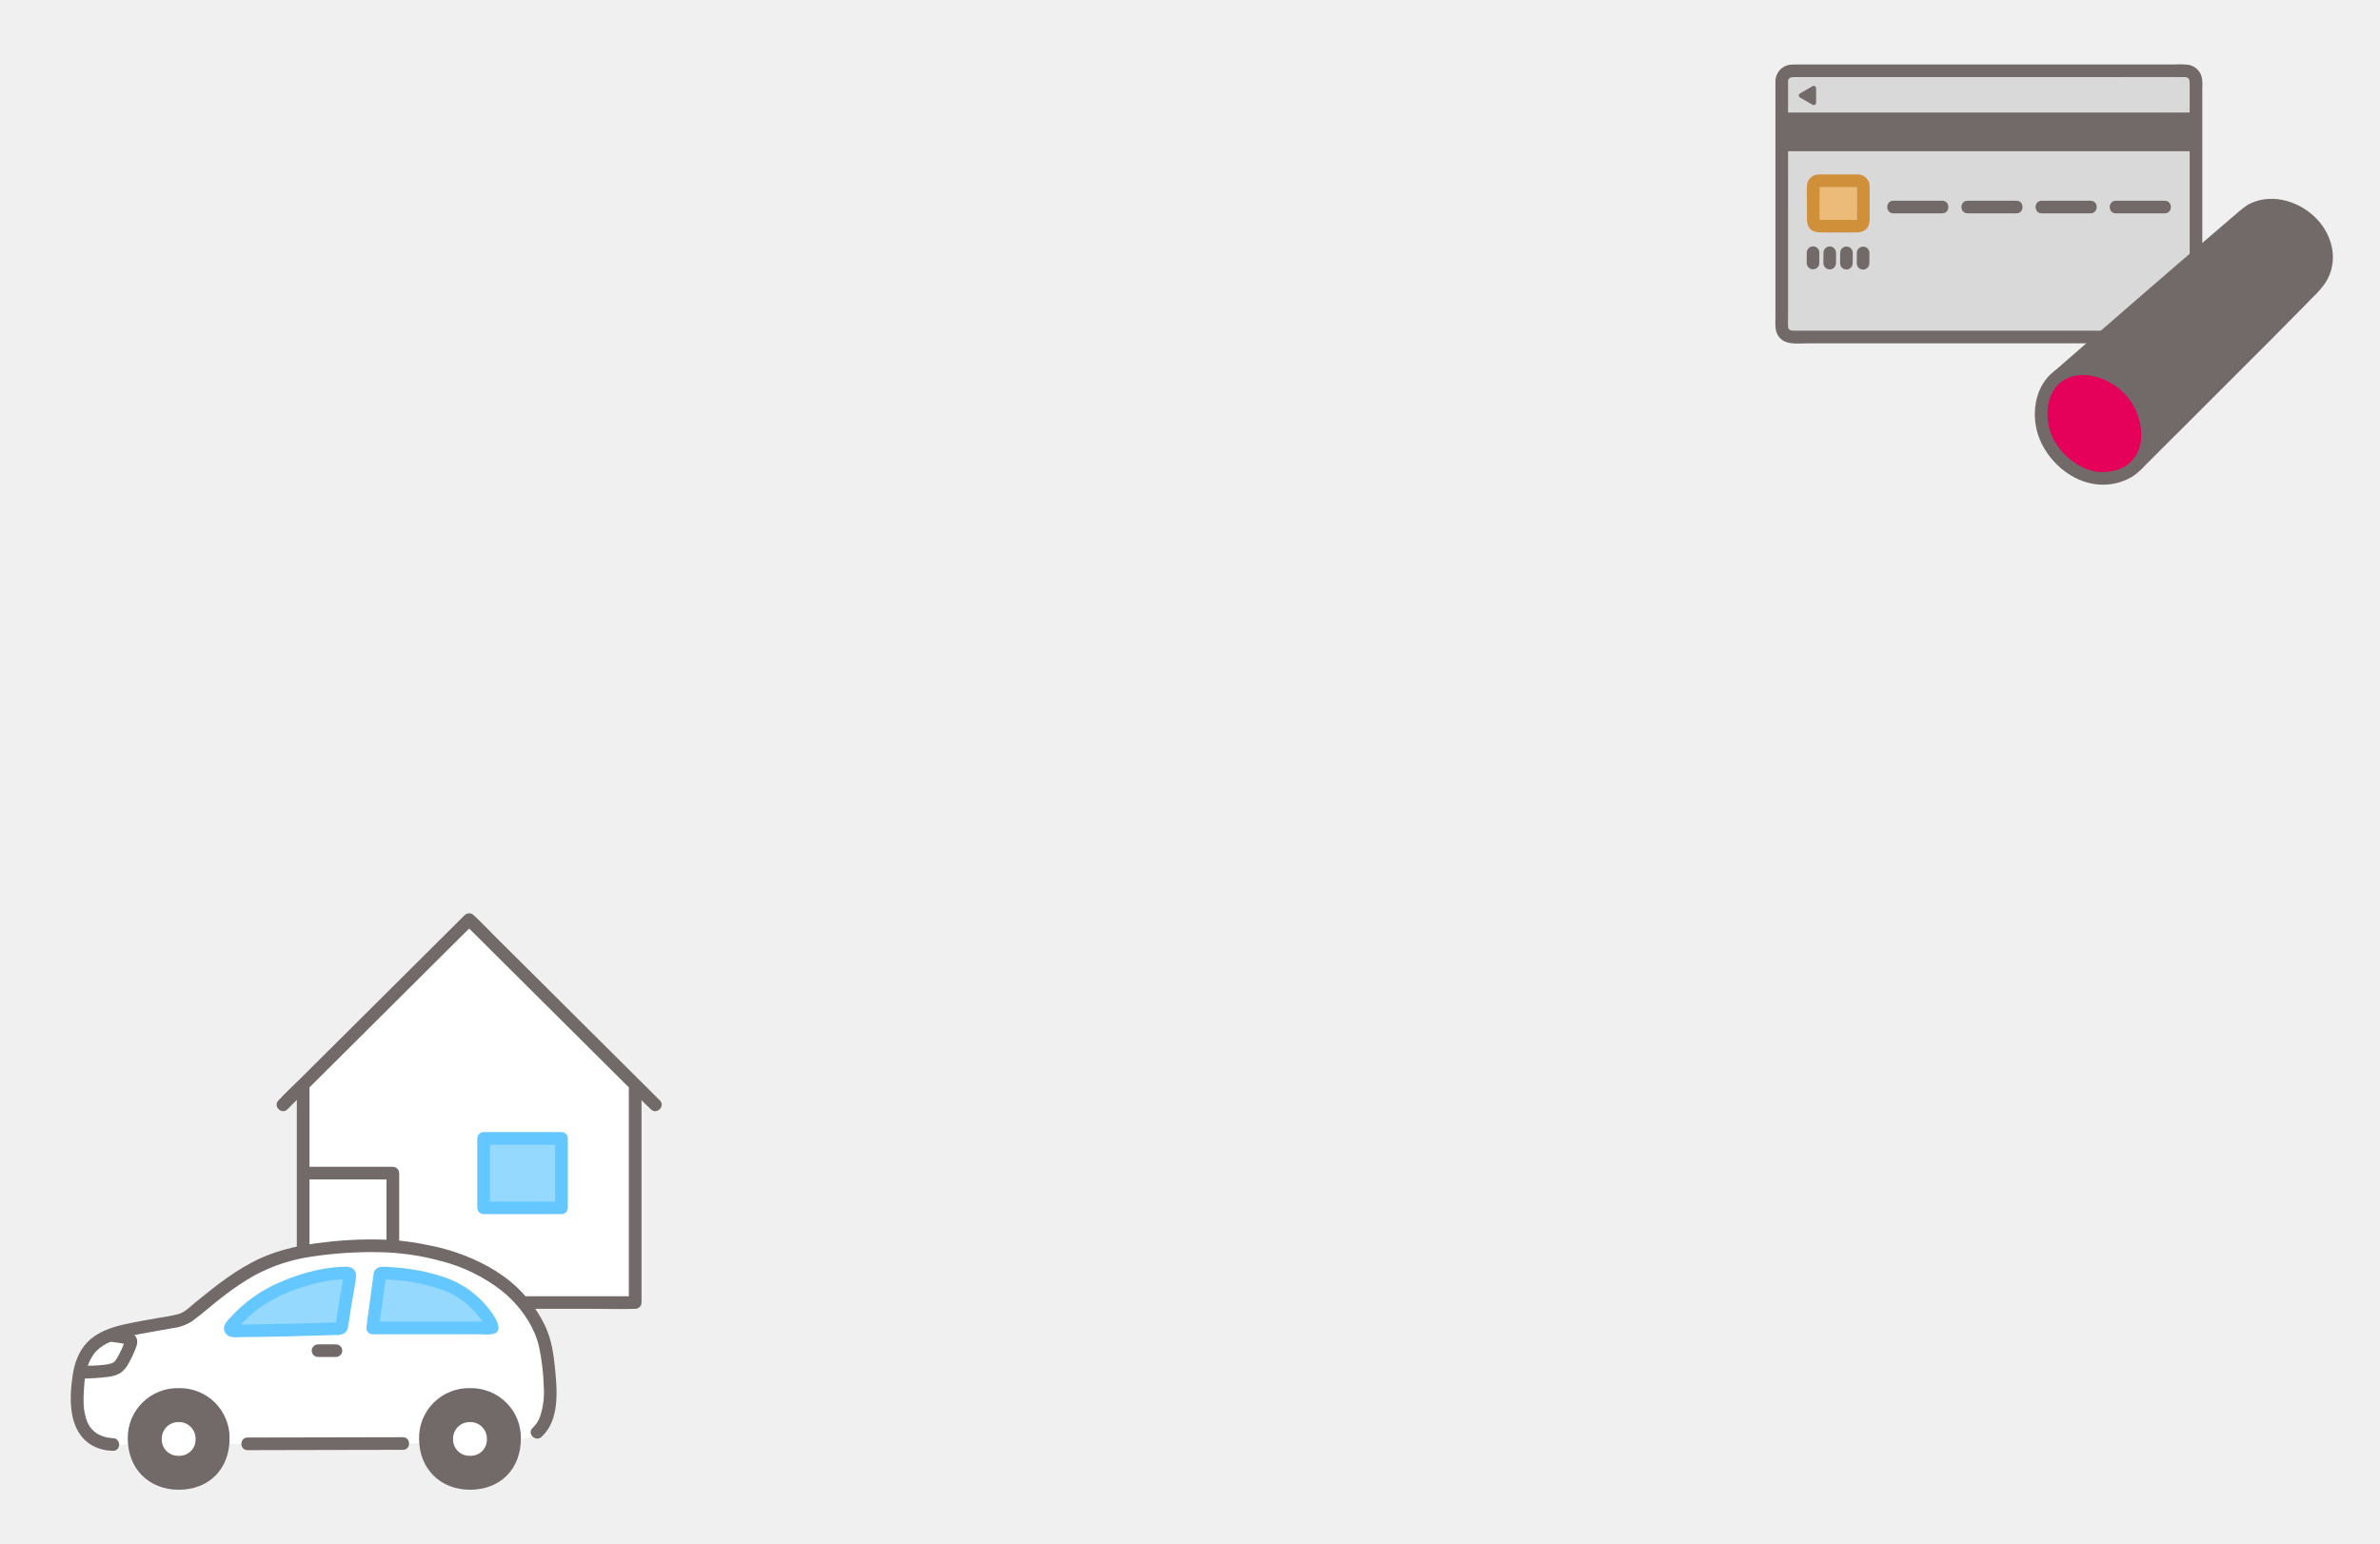
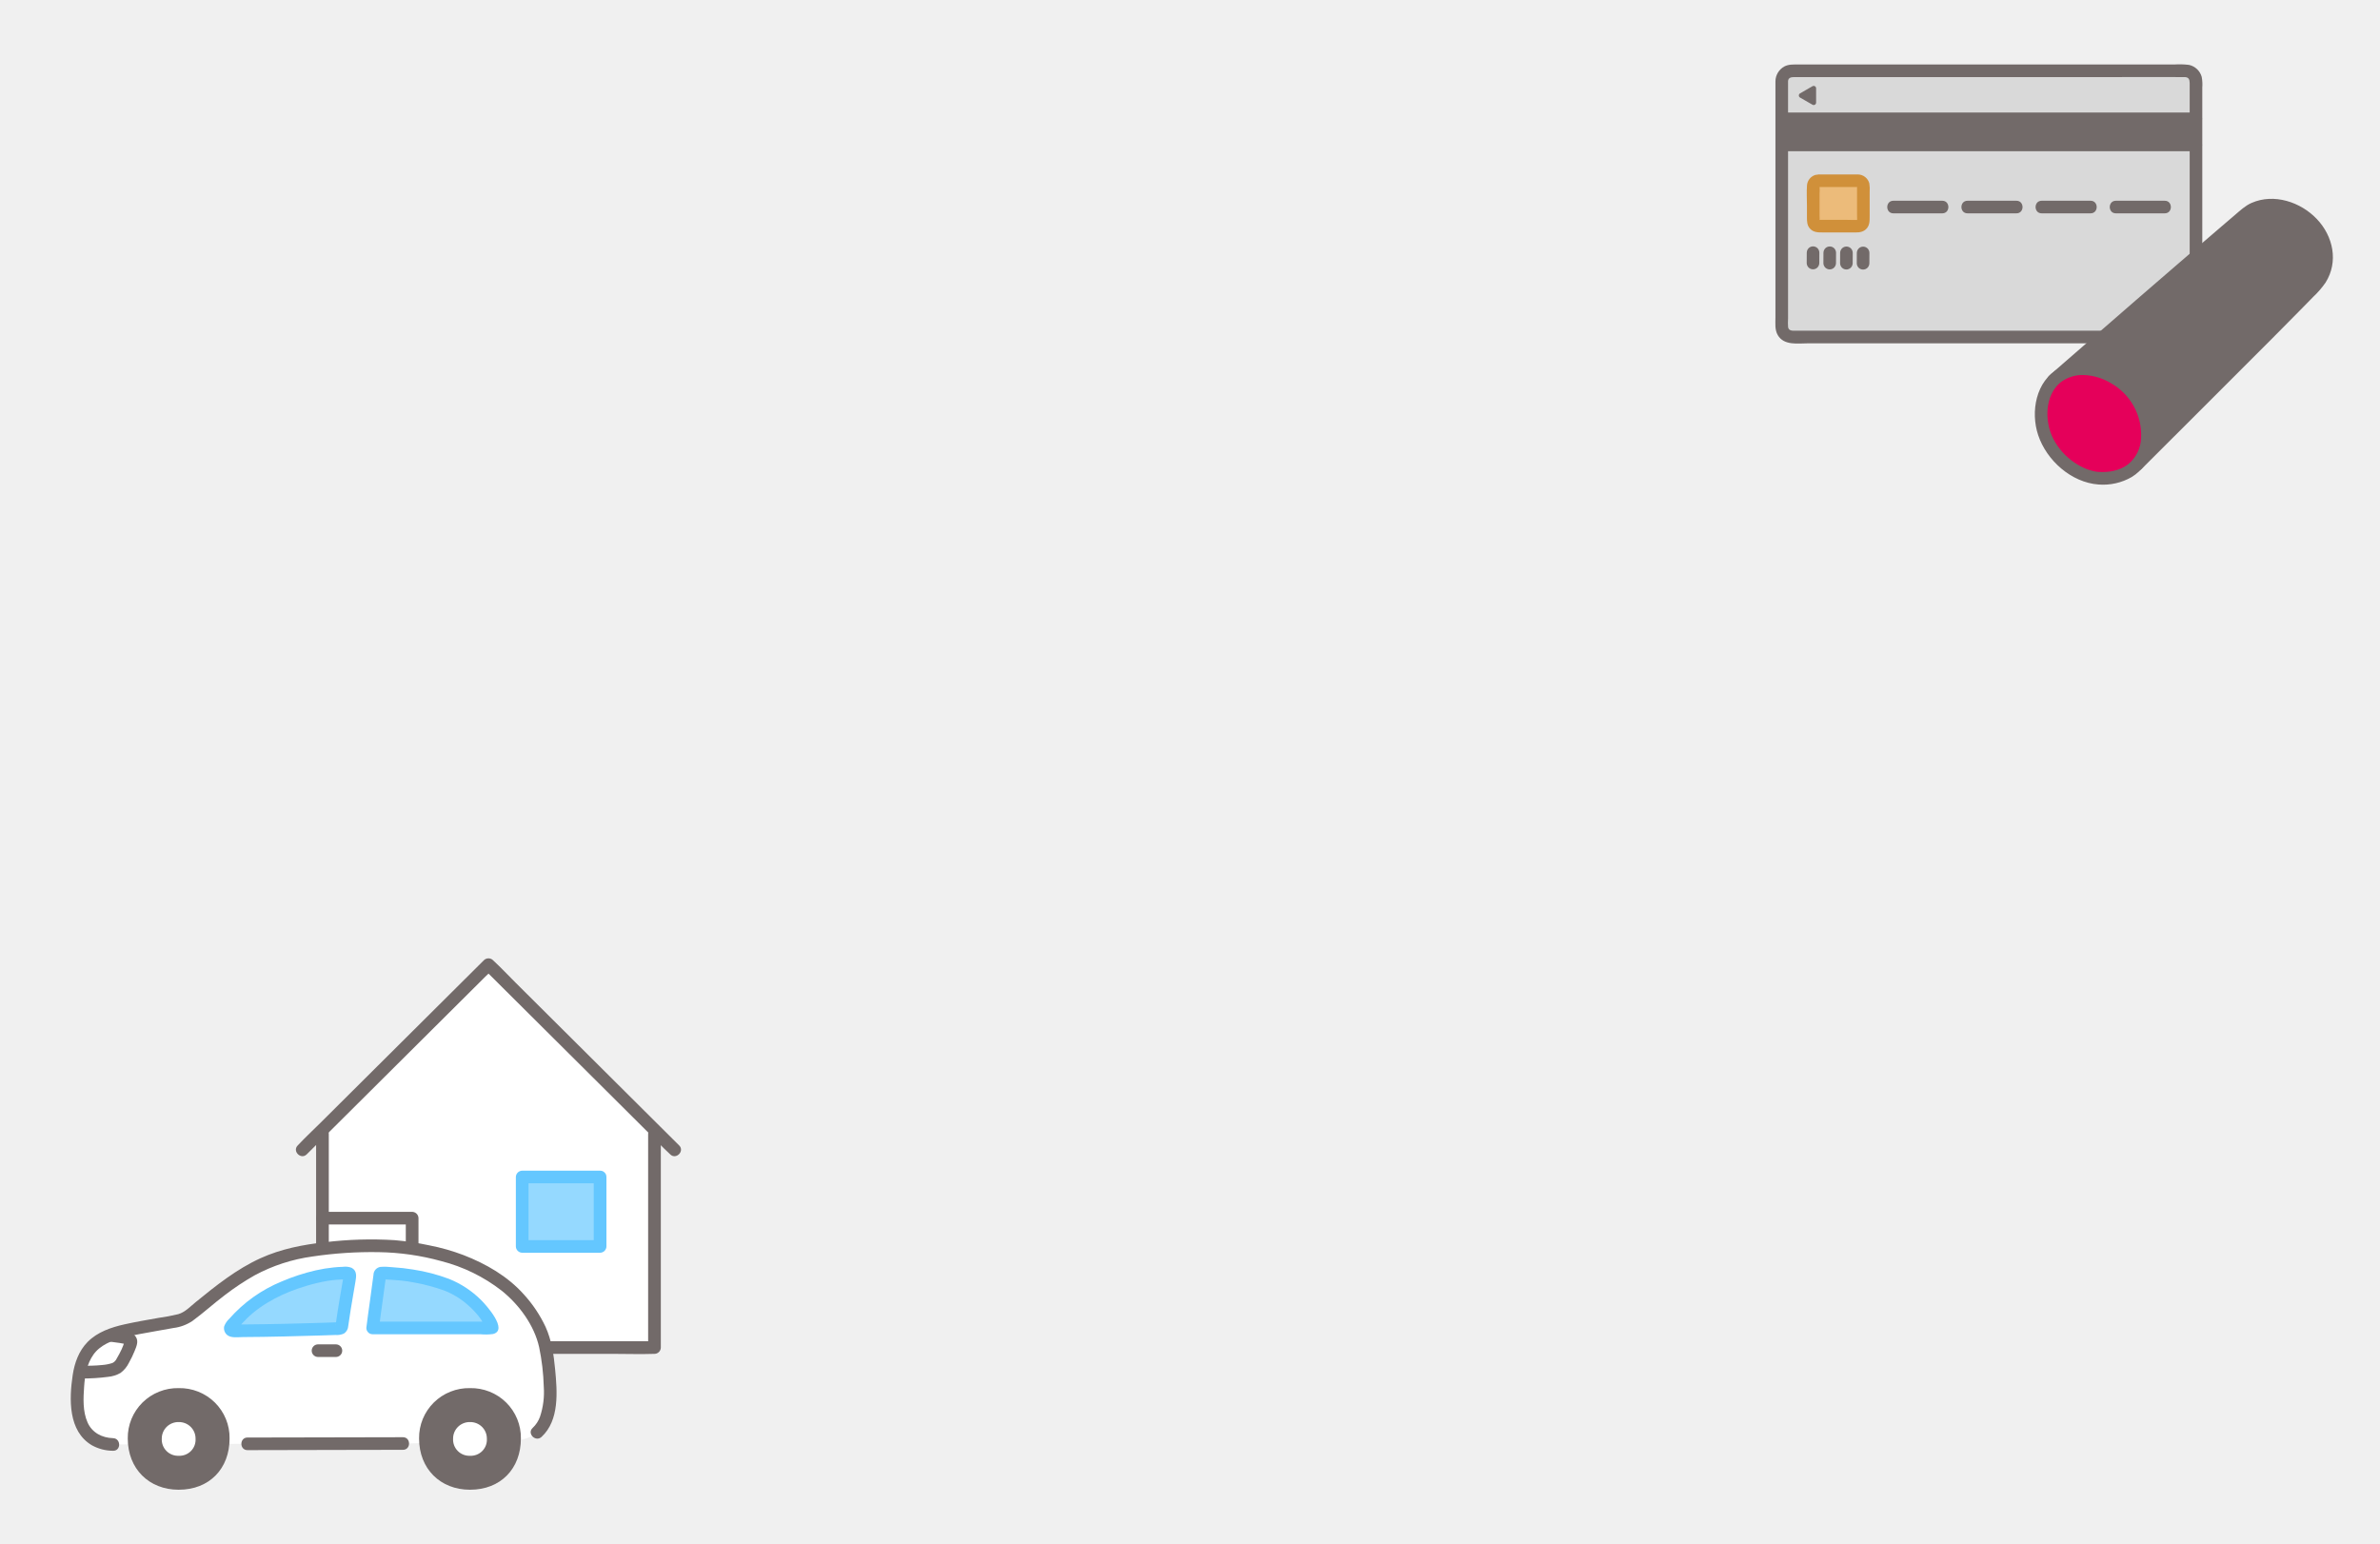
<svg xmlns="http://www.w3.org/2000/svg" width="370" height="240" viewBox="0 0 370 240" fill="none">
  <path d="M276.993 12.631V50.776C276.993 50.989 277.035 51.2 277.116 51.397C277.198 51.594 277.318 51.773 277.469 51.924C277.62 52.075 277.799 52.194 277.996 52.276C278.194 52.357 278.405 52.399 278.619 52.399C296.118 52.399 323.773 52.399 339.767 52.399C339.98 52.399 340.191 52.358 340.389 52.276C340.586 52.195 340.765 52.076 340.916 51.925C341.067 51.775 341.186 51.596 341.268 51.399C341.35 51.202 341.392 50.991 341.391 50.778V12.633C341.392 12.42 341.35 12.209 341.268 12.011C341.186 11.814 341.066 11.635 340.915 11.484C340.764 11.333 340.585 11.213 340.387 11.132C340.189 11.05 339.978 11.008 339.764 11.008H278.616C278.403 11.008 278.192 11.05 277.995 11.132C277.797 11.213 277.618 11.333 277.468 11.484C277.317 11.634 277.197 11.813 277.116 12.01C277.035 12.207 276.993 12.418 276.993 12.631Z" fill="#D9D9D9" />
  <path d="M341.393 18.475V22.53H276.993V18.475H341.393Z" fill="#726A69" />
  <path d="M288.667 39.324L288.659 40.932C288.662 41.192 288.764 41.44 288.945 41.626C289.129 41.809 289.378 41.912 289.638 41.912C289.898 41.912 290.147 41.809 290.331 41.626C290.511 41.439 290.613 41.191 290.617 40.932L290.625 39.324C290.623 39.065 290.52 38.817 290.339 38.631C290.156 38.448 289.906 38.345 289.646 38.345C289.386 38.345 289.137 38.448 288.953 38.631C288.773 38.818 288.671 39.066 288.667 39.324Z" fill="#726A69" />
  <path d="M286.073 39.311L286.064 40.92C286.067 41.179 286.169 41.427 286.35 41.613C286.534 41.796 286.783 41.899 287.043 41.899C287.303 41.899 287.553 41.796 287.736 41.613C287.917 41.426 288.019 41.179 288.022 40.92L288.031 39.311C288.028 39.052 287.926 38.804 287.745 38.618C287.561 38.435 287.312 38.331 287.052 38.331C286.792 38.331 286.542 38.435 286.359 38.618C286.179 38.805 286.077 39.052 286.073 39.311Z" fill="#726A69" />
  <path d="M283.478 39.298L283.47 40.906C283.472 41.165 283.574 41.413 283.756 41.599C283.847 41.69 283.955 41.762 284.074 41.811C284.193 41.86 284.32 41.886 284.449 41.886C284.578 41.886 284.705 41.86 284.824 41.811C284.943 41.762 285.051 41.69 285.142 41.599C285.322 41.412 285.424 41.164 285.428 40.906L285.436 39.298C285.434 39.038 285.331 38.79 285.15 38.604C284.967 38.421 284.717 38.318 284.457 38.318C284.197 38.318 283.948 38.421 283.764 38.604C283.584 38.791 283.482 39.039 283.478 39.298Z" fill="#726A69" />
  <path d="M280.883 39.285L280.875 40.893C280.878 41.152 280.98 41.4 281.161 41.586C281.345 41.77 281.594 41.873 281.854 41.873C282.114 41.873 282.363 41.77 282.547 41.586C282.727 41.4 282.829 41.152 282.833 40.893L282.841 39.285C282.839 39.026 282.736 38.778 282.555 38.592C282.371 38.408 282.122 38.305 281.862 38.305C281.602 38.305 281.353 38.408 281.169 38.592C280.989 38.778 280.887 39.026 280.883 39.285Z" fill="#726A69" />
  <path d="M336.54 31.212H328.934C327.673 31.212 327.671 33.169 328.934 33.169H336.54C337.802 33.169 337.804 31.212 336.54 31.212Z" fill="#726A69" />
  <path d="M325.01 31.212H317.404C316.142 31.212 316.14 33.169 317.404 33.169H325.01C326.271 33.169 326.274 31.212 325.01 31.212Z" fill="#726A69" />
  <path d="M313.481 31.212H305.874C304.613 31.212 304.611 33.169 305.874 33.169H313.481C314.742 33.169 314.744 31.212 313.481 31.212Z" fill="#726A69" />
  <path d="M301.952 31.212H294.345C293.084 31.212 293.082 33.169 294.345 33.169H301.952C303.213 33.169 303.215 31.212 301.952 31.212Z" fill="#726A69" />
  <path d="M336.317 44.578C335.566 45.497 334.815 46.415 334.062 47.332C333.885 47.52 333.783 47.767 333.776 48.025C333.778 48.285 333.88 48.533 334.062 48.718C334.247 48.901 334.496 49.004 334.757 49.004C334.886 49.005 335.014 48.981 335.133 48.932C335.252 48.883 335.36 48.81 335.451 48.718C336.2 47.799 336.952 46.881 337.706 45.965C337.883 45.776 337.985 45.53 337.992 45.272C337.991 45.012 337.888 44.763 337.706 44.578C337.521 44.395 337.272 44.293 337.011 44.293C336.882 44.291 336.754 44.316 336.635 44.365C336.516 44.414 336.408 44.487 336.317 44.578Z" fill="#726A69" />
  <path d="M276.994 19.454H341.393C342.654 19.454 342.657 17.497 341.393 17.497H276.994C275.732 17.497 275.73 19.454 276.994 19.454Z" fill="#726A69" />
  <path d="M276.994 23.509H341.393C342.654 23.509 342.657 21.552 341.393 21.552H276.994C275.732 21.552 275.73 23.509 276.994 23.509Z" fill="#726A69" />
  <path d="M276.014 12.631V49.349C276.014 50.277 275.891 51.273 276.381 52.108C277.349 53.763 279.513 53.377 281.134 53.377H338.015C338.778 53.43 339.545 53.41 340.305 53.319C340.776 53.219 341.209 52.991 341.558 52.661C341.908 52.331 342.159 51.911 342.285 51.448C342.521 50.546 342.372 49.469 342.372 48.544V13.627C342.416 13.071 342.386 12.511 342.285 11.963C342.158 11.499 341.907 11.079 341.557 10.748C341.207 10.417 340.774 10.189 340.303 10.087C339.534 9.996 338.759 9.976 337.987 10.029H279.493C278.775 10.029 278.058 9.988 277.4 10.333C276.986 10.559 276.639 10.891 276.396 11.294C276.152 11.698 276.02 12.159 276.014 12.63C275.96 13.89 277.92 13.887 277.974 12.63C278 12.014 278.538 11.986 279.027 11.986H328.497C332.206 11.986 335.917 11.953 339.626 11.986C340.253 11.991 340.412 12.348 340.412 12.931V49.829C340.412 50.196 340.515 50.717 340.356 51.054C340.111 51.571 339.395 51.418 338.932 51.418H279.203C278.705 51.418 278.062 51.484 277.978 50.843C277.948 50.398 277.947 49.952 277.975 49.507V12.631C277.974 11.372 276.014 11.37 276.014 12.631Z" fill="#726A69" />
  <path d="M279.839 15.168L281.772 16.282C281.829 16.314 281.894 16.332 281.96 16.331C282.026 16.331 282.091 16.314 282.148 16.281C282.205 16.248 282.253 16.2 282.286 16.143C282.319 16.086 282.336 16.021 282.336 15.956C282.336 15.21 282.336 14.468 282.336 13.728C282.336 13.662 282.319 13.597 282.286 13.54C282.252 13.483 282.205 13.436 282.148 13.403C282.09 13.37 282.025 13.353 281.959 13.354C281.893 13.354 281.829 13.371 281.772 13.405L279.84 14.518C279.783 14.551 279.736 14.598 279.703 14.655C279.67 14.712 279.652 14.777 279.652 14.843C279.652 14.909 279.67 14.973 279.702 15.03C279.735 15.087 279.782 15.135 279.839 15.168Z" fill="#726A69" />
  <path d="M288.623 28.101H282.95C282.811 28.101 282.673 28.128 282.545 28.181C282.416 28.234 282.3 28.312 282.202 28.41C282.104 28.508 282.026 28.625 281.973 28.753C281.92 28.881 281.892 29.018 281.893 29.157V34.103C281.892 34.242 281.92 34.379 281.973 34.507C282.026 34.636 282.104 34.752 282.202 34.85C282.3 34.948 282.417 35.026 282.545 35.079C282.673 35.132 282.811 35.159 282.95 35.159H288.623C288.762 35.16 288.899 35.132 289.028 35.079C289.156 35.026 289.273 34.949 289.371 34.851C289.469 34.753 289.547 34.636 289.6 34.508C289.654 34.38 289.681 34.243 289.681 34.104V29.157C289.681 28.877 289.57 28.608 289.371 28.41C289.173 28.212 288.904 28.101 288.623 28.101Z" fill="#ECBB7A" />
  <path d="M288.847 27.122H283.336C282.959 27.092 282.58 27.117 282.211 27.198C281.856 27.308 281.542 27.523 281.311 27.814C281.081 28.105 280.944 28.459 280.919 28.829C280.842 29.856 280.912 30.91 280.912 31.939V33.839C280.912 34.47 280.938 35.076 281.409 35.573C281.957 36.152 282.675 36.139 283.412 36.139H287.852C288.614 36.139 289.392 36.226 290.016 35.704C290.688 35.142 290.661 34.358 290.661 33.56V29.859C290.696 29.412 290.679 28.962 290.61 28.519C290.509 28.126 290.282 27.777 289.964 27.525C289.646 27.273 289.254 27.131 288.847 27.123C288.588 27.123 288.338 27.226 288.154 27.41C287.971 27.593 287.867 27.842 287.867 28.102C287.867 28.361 287.971 28.61 288.154 28.794C288.338 28.977 288.588 29.08 288.847 29.08C288.77 29.076 288.766 29.036 288.708 29.003C288.895 29.108 288.703 29.069 288.71 28.989C288.727 28.775 288.7 29.264 288.7 29.242V33.406C288.7 33.487 288.731 34.322 288.7 34.33C288.67 34.337 288.782 34.182 288.777 34.19C288.622 34.467 288.867 34.097 288.847 34.182C288.836 34.23 287.296 34.182 287.163 34.182H283.03C283.05 34.182 282.567 34.21 282.78 34.192C282.861 34.185 282.902 34.376 282.795 34.189C282.8 34.197 282.915 34.312 282.872 34.327C282.894 34.071 282.894 33.813 282.872 33.557V30.132C282.9 29.763 282.9 29.392 282.872 29.023C282.875 28.994 282.875 28.965 282.872 28.936C282.892 28.944 282.841 29.032 282.836 29.037C282.772 29.096 282.781 29.085 282.865 29.004C282.845 29.035 282.815 29.059 282.78 29.072C282.567 29.054 283.051 29.081 283.03 29.081H288.847C290.109 29.079 290.111 27.122 288.847 27.122Z" fill="#D0903A" />
  <path d="M332.233 72.229C342.699 61.751 352.702 51.876 360.125 44.23C364.514 38.808 359.114 32.254 353.745 31.926C351.849 31.809 350.371 32.228 349.207 33.21C345.059 36.711 325.058 54.048 319.072 59.276" fill="#726A69" />
  <path d="M332.926 72.921C339.672 66.166 346.453 59.447 353.183 52.678C354.663 51.189 356.14 49.697 357.612 48.201C358.283 47.518 358.953 46.835 359.622 46.151C360.337 45.483 360.979 44.74 361.536 43.936C363.579 40.692 362.729 36.729 360.174 34.046C357.652 31.396 353.505 30.02 350.028 31.551C349.048 31.982 348.265 32.727 347.46 33.412C346.737 34.029 346.015 34.646 345.293 35.265C340.887 39.041 336.491 42.828 332.105 46.628C327.927 50.243 323.758 53.87 319.599 57.507C319.273 57.794 318.947 58.081 318.622 58.369C317.676 59.206 319.066 60.586 320.008 59.753C323.735 56.453 327.503 53.198 331.266 49.939C335.733 46.069 340.207 42.208 344.689 38.356C346.195 37.063 347.703 35.772 349.213 34.483C349.996 33.722 350.977 33.197 352.045 32.965C353.624 32.715 355.241 33.002 356.636 33.781C359.264 35.208 361.407 38.225 360.576 41.311C360.103 43.07 358.773 44.222 357.543 45.477C356.152 46.898 354.757 48.314 353.357 49.725C346.974 56.164 340.536 62.547 334.123 68.955C333.262 69.815 332.402 70.676 331.541 71.538C330.649 72.43 332.035 73.815 332.927 72.921L332.926 72.921Z" fill="#726A69" />
  <path d="M338.172 61.09C343.075 56.199 347.972 51.302 352.863 46.4C354.09 45.163 355.316 43.924 356.539 42.682C357.423 41.782 356.038 40.398 355.152 41.298C350.528 46.001 345.858 50.659 341.188 55.317C339.721 56.78 338.255 58.243 336.788 59.706C335.894 60.597 337.28 61.981 338.174 61.09H338.172Z" fill="#726A69" />
  <path d="M326.247 74.351C330.405 74.621 334.109 72.247 333.846 66.993C333.571 61.504 328.929 57.891 324.82 57.392C320.684 56.889 317.072 59.497 317.346 64.987C317.616 70.339 322.619 74.116 326.247 74.351Z" fill="#E5005A" />
  <path d="M326.246 75.33C328.052 75.473 329.858 75.063 331.424 74.154C332.993 73.177 334.119 71.627 334.562 69.835C335.626 65.619 333.69 61.211 330.304 58.649C327.467 56.504 323.368 55.488 320.096 57.268C316.499 59.225 315.644 64.018 316.858 67.65C318.176 71.591 322.004 75.017 326.246 75.33C326.506 75.33 326.756 75.227 326.939 75.043C327.123 74.86 327.227 74.611 327.227 74.351C327.227 74.092 327.123 73.843 326.939 73.659C326.756 73.476 326.506 73.373 326.246 73.373C325.965 73.357 325.687 73.313 325.415 73.24C325.067 73.157 324.724 73.052 324.389 72.925C323.707 72.653 323.058 72.305 322.455 71.887C321.091 70.958 319.98 69.706 319.22 68.242C317.805 65.501 317.876 61.431 320.374 59.417C321.412 58.645 322.685 58.254 323.978 58.31C325.459 58.372 326.901 58.805 328.17 59.571C329.662 60.416 330.89 61.657 331.718 63.156C332.547 64.655 332.943 66.354 332.863 68.064C332.841 68.863 332.647 69.647 332.293 70.363C331.938 71.079 331.433 71.711 330.811 72.213C329.479 73.192 327.889 73.469 326.246 73.373C324.986 73.299 324.99 75.256 326.246 75.33Z" fill="#726A69" />
-   <path d="M98.745 189.357V168.654L72.939 142.977L47.132 168.654V202.512H98.745V189.357Z" fill="white" />
-   <path d="M87.29 176.995H75.184V187.792H87.29V176.995Z" fill="#95D9FF" />
-   <path d="M46.143 169.273V202.514C46.146 202.773 46.251 203.02 46.436 203.203C46.62 203.387 46.868 203.491 47.129 203.495H92.414C94.492 203.495 96.584 203.566 98.66 203.495C98.689 203.495 98.718 203.495 98.747 203.495C99.008 203.491 99.256 203.387 99.441 203.203C99.625 203.02 99.73 202.773 99.734 202.514V169.273C99.734 168.01 97.761 168.008 97.761 169.273V202.514L98.747 201.532H49.247C48.578 201.532 47.883 201.478 47.216 201.532C47.187 201.535 47.158 201.532 47.129 201.532L48.115 202.514V169.273C48.115 168.01 46.143 168.008 46.143 169.273Z" fill="#726A69" />
-   <path d="M44.685 172.473L47.576 169.597L54.48 162.728L62.827 154.422L70.075 147.21L72.446 144.851C72.82 144.479 73.245 144.123 73.584 143.718C73.599 143.701 73.618 143.685 73.635 143.668H72.24L75.131 146.545L82.034 153.414L90.382 161.719L97.63 168.933C98.797 170.094 99.93 171.308 101.139 172.424C101.157 172.441 101.173 172.458 101.189 172.475C102.088 173.369 103.483 171.981 102.584 171.087L99.693 168.211L92.79 161.342L84.442 153.034L77.194 145.823C76.027 144.662 74.894 143.448 73.685 142.331C73.667 142.315 73.651 142.298 73.635 142.281C73.448 142.101 73.198 142 72.937 142C72.677 142 72.427 142.101 72.24 142.281L69.349 145.158L62.445 152.027L54.097 160.332L46.849 167.543C45.683 168.704 44.463 169.831 43.34 171.034C43.324 171.052 43.307 171.068 43.29 171.084C42.392 171.979 43.786 173.367 44.685 172.472V172.473Z" fill="#726A69" />
-   <path d="M87.29 176.013H75.183C74.923 176.017 74.674 176.121 74.49 176.305C74.306 176.488 74.201 176.735 74.197 176.994V187.792C74.201 188.051 74.306 188.298 74.49 188.482C74.674 188.665 74.923 188.769 75.183 188.773H87.29C87.551 188.769 87.8 188.665 87.984 188.482C88.168 188.298 88.273 188.051 88.277 187.792V176.994C88.277 175.732 86.304 175.73 86.304 176.994V187.792L87.29 186.811H75.183L76.17 187.792V176.994L75.183 177.976H87.29C88.559 177.976 88.561 176.013 87.29 176.013Z" fill="#64C7FF" />
-   <path d="M47.129 183.374H61.073L60.087 182.393V202.515C60.087 203.777 62.059 203.78 62.059 202.515V182.393C62.056 182.134 61.951 181.886 61.766 181.703C61.582 181.52 61.334 181.415 61.073 181.412H47.129C45.86 181.412 45.858 183.374 47.129 183.374Z" fill="#726A69" />
+   <path d="M101.745 196.357V175.654L75.939 149.977L50.132 175.654V209.512H101.745V196.357Z" fill="white" />
+   <path d="M93.29 182.995H81.184V193.792H93.29V182.995Z" fill="#95D9FF" />
+   <path d="M49.143 176.273V209.514C49.146 209.773 49.251 210.02 49.436 210.203C49.62 210.387 49.868 210.491 50.129 210.495H95.414C97.492 210.495 99.584 210.566 101.66 210.495C101.689 210.495 101.718 210.495 101.747 210.495C102.008 210.491 102.256 210.387 102.441 210.203C102.625 210.02 102.73 209.773 102.734 209.514V176.273C102.734 175.01 100.761 175.008 100.761 176.273V209.514L101.747 208.532H52.247C51.578 208.532 50.883 208.478 50.216 208.532C50.187 208.535 50.158 208.532 50.129 208.532L51.115 209.514V176.273C51.115 175.01 49.143 175.008 49.143 176.273Z" fill="#726A69" />
+   <path d="M47.685 179.473L50.576 176.597L57.48 169.728L65.827 161.422L73.075 154.21L75.446 151.851C75.82 151.479 76.245 151.123 76.584 150.718C76.599 150.701 76.618 150.685 76.635 150.668H75.24L78.131 153.545L85.034 160.414L93.382 168.719L100.63 175.933C101.797 177.094 102.929 178.308 104.139 179.424C104.157 179.441 104.173 179.458 104.189 179.475C105.088 180.369 106.483 178.981 105.584 178.087L102.693 175.211L95.79 168.342L87.442 160.034L80.194 152.823C79.027 151.662 77.894 150.448 76.685 149.331C76.667 149.315 76.651 149.298 76.635 149.281C76.448 149.101 76.198 149 75.937 149C75.677 149 75.427 149.101 75.24 149.281L72.349 152.158L65.445 159.027L57.097 167.332L49.849 174.543C48.683 175.704 47.463 176.831 46.34 178.034C46.324 178.052 46.307 178.068 46.29 178.084C45.392 178.979 46.786 180.367 47.685 179.472V179.473Z" fill="#726A69" />
+   <path d="M93.29 182.013H81.183C80.923 182.017 80.674 182.121 80.49 182.305C80.306 182.488 80.201 182.735 80.197 182.994V193.792C80.201 194.051 80.306 194.298 80.49 194.482C80.674 194.665 80.923 194.769 81.183 194.773H93.29C93.551 194.769 93.8 194.665 93.984 194.482C94.168 194.298 94.273 194.051 94.277 193.792V182.994C94.277 181.732 92.304 181.73 92.304 182.994V193.792L93.29 192.811H81.183L82.17 193.792V182.994L81.183 183.976H93.29C94.559 183.976 94.561 182.013 93.29 182.013Z" fill="#64C7FF" />
+   <path d="M50.129 190.374H64.073L63.087 189.393V209.515C63.087 210.777 65.059 210.78 65.059 209.515V189.393C65.056 189.134 64.951 188.886 64.766 188.703C64.582 188.52 64.334 188.415 64.073 188.412H50.129C48.86 188.412 48.858 190.374 50.129 190.374Z" fill="#726A69" />
  <path d="M17.571 224.579C16.757 224.568 15.953 224.402 15.203 224.089C14.517 223.774 13.911 223.31 13.43 222.731C12.949 222.151 12.605 221.471 12.425 220.742C12.135 219.728 11.998 218.678 12.019 217.624C12.058 214.565 12.289 211.179 14.542 209.12C15.816 207.956 17.508 207.334 19.192 206.948C22.343 206.225 23.888 206.065 27.642 205.347C28.372 205.193 29.052 204.859 29.619 204.374C35.175 199.799 38.891 196.857 44.201 195.275C48.945 193.861 58.675 193.243 63.562 194.046C68.448 194.848 71.223 195.548 75.561 197.816C78.252 199.565 79.447 200.31 81.606 202.968C82.703 204.317 84.117 206.636 84.632 208.639C85.087 210.661 85.368 212.718 85.474 214.788C85.667 217.223 85.524 220.88 83.501 222.703C82.585 223.553 80.98 223.993 79.275 224.089L62.638 224.437C55.83 224.437 44.167 224.482 38.48 224.482L17.571 224.579Z" fill="white" />
  <path d="M73.064 215.819C72.023 215.798 70.989 215.986 70.023 216.372C69.056 216.757 68.178 217.332 67.439 218.062C66.701 218.793 66.118 219.663 65.724 220.622C65.331 221.581 65.136 222.609 65.15 223.645C65.15 228.366 68.454 231.618 73.064 231.618C77.853 231.618 80.979 228.336 80.979 223.645C80.994 222.609 80.799 221.581 80.407 220.621C80.014 219.662 79.43 218.791 78.692 218.06C77.953 217.33 77.074 216.755 76.107 216.37C75.14 215.985 74.106 215.797 73.064 215.819Z" fill="#726A69" />
  <path d="M73.064 221.098C72.718 221.091 72.375 221.153 72.055 221.281C71.734 221.409 71.442 221.6 71.197 221.842C70.952 222.084 70.759 222.373 70.628 222.691C70.498 223.01 70.433 223.351 70.438 223.694C70.42 224.044 70.475 224.393 70.601 224.72C70.726 225.046 70.918 225.344 71.165 225.592C71.412 225.841 71.709 226.036 72.035 226.165C72.362 226.294 72.713 226.353 73.064 226.34C73.416 226.357 73.768 226.3 74.097 226.173C74.425 226.046 74.724 225.851 74.971 225.602C75.219 225.352 75.412 225.053 75.535 224.724C75.659 224.396 75.712 224.045 75.69 223.694C75.695 223.351 75.63 223.009 75.5 222.691C75.37 222.373 75.176 222.084 74.931 221.841C74.686 221.599 74.394 221.408 74.073 221.28C73.753 221.153 73.409 221.091 73.064 221.098Z" fill="white" />
  <path d="M27.776 215.819C26.735 215.798 25.701 215.986 24.735 216.372C23.768 216.757 22.89 217.332 22.151 218.062C21.413 218.793 20.83 219.663 20.436 220.622C20.043 221.581 19.848 222.609 19.862 223.645C19.862 228.366 23.166 231.618 27.776 231.618C32.565 231.618 35.691 228.336 35.691 223.645C35.706 222.609 35.511 221.581 35.118 220.621C34.725 219.662 34.142 218.791 33.404 218.06C32.665 217.33 31.786 216.755 30.819 216.37C29.852 215.985 28.817 215.797 27.776 215.819Z" fill="#726A69" />
  <path d="M27.776 221.098C27.43 221.091 27.087 221.153 26.766 221.281C26.446 221.409 26.154 221.6 25.909 221.842C25.664 222.084 25.471 222.373 25.34 222.691C25.21 223.01 25.145 223.351 25.15 223.694C25.132 224.044 25.188 224.393 25.313 224.72C25.438 225.046 25.63 225.344 25.877 225.592C26.124 225.841 26.421 226.036 26.747 226.165C27.074 226.294 27.424 226.353 27.776 226.34C28.128 226.357 28.48 226.3 28.809 226.173C29.137 226.046 29.436 225.851 29.683 225.602C29.931 225.352 30.123 225.053 30.247 224.724C30.371 224.396 30.424 224.045 30.402 223.694C30.407 223.351 30.342 223.009 30.212 222.691C30.081 222.373 29.888 222.084 29.643 221.841C29.398 221.599 29.106 221.408 28.785 221.28C28.465 221.153 28.121 221.091 27.776 221.098Z" fill="white" />
  <path d="M12.51 212.75C12.813 211.367 13.52 210.104 14.542 209.12C15.277 208.469 16.123 207.956 17.041 207.604C17.785 207.717 18.67 207.861 19.43 208.024C19.631 208.051 19.827 208.103 20.015 208.179C20.139 208.221 20.241 208.31 20.299 208.426C20.358 208.542 20.369 208.676 20.33 208.8C19.976 209.91 19.481 210.97 18.855 211.954C18.585 212.413 18.145 212.751 17.63 212.894C15.797 213.38 13.808 213.31 12.376 213.344C12.416 213.143 12.46 212.945 12.51 212.75Z" fill="white" />
  <path d="M38.48 225.462C44.82 225.462 51.16 225.434 57.499 225.421C59.212 225.418 60.925 225.416 62.639 225.415C63.908 225.415 63.91 223.453 62.639 223.453C56.105 223.453 49.571 223.479 43.037 223.494C41.518 223.497 39.998 223.499 38.479 223.499C37.21 223.499 37.208 225.462 38.479 225.462H38.48Z" fill="#726A69" />
  <path d="M44.032 206.808C40.972 206.876 38.039 206.917 36.177 206.894C36.104 206.891 36.034 206.868 35.974 206.827C35.914 206.786 35.866 206.729 35.837 206.663C35.808 206.597 35.798 206.524 35.809 206.452C35.819 206.38 35.85 206.313 35.897 206.258C37.069 204.765 38.462 203.459 40.028 202.384C42.59 200.682 45.427 199.432 48.415 198.69C50.244 198.174 52.137 197.919 54.037 197.933C54.093 197.934 54.147 197.948 54.197 197.972C54.246 197.996 54.29 198.03 54.325 198.072C54.36 198.115 54.386 198.164 54.4 198.217C54.414 198.27 54.417 198.326 54.407 198.38C54.15 199.978 53.516 203.417 53.143 206.218C53.132 206.307 53.09 206.389 53.024 206.45C52.959 206.511 52.873 206.546 52.784 206.551C50.405 206.641 47.153 206.739 44.032 206.808Z" fill="#95D9FF" />
  <path d="M57.938 206.463C58.089 205.166 58.918 199.304 59.054 198.157C59.059 198.097 59.086 198.041 59.13 198C59.174 197.959 59.232 197.935 59.293 197.934C60.458 197.955 61.621 198.03 62.78 198.158C65.003 198.449 67.19 198.964 69.308 199.693C71.994 200.687 75.102 203.132 76.493 206.16C76.55 206.285 76.52 206.462 76.388 206.462H57.938" fill="#95D9FF" />
  <path d="M84.198 223.397C86.992 220.802 86.63 216.35 86.303 212.92C86.086 210.643 85.766 208.389 84.812 206.291C83.946 204.449 82.806 202.748 81.431 201.244C78.918 198.425 75.555 196.492 72.059 195.136C70.327 194.479 68.541 193.972 66.722 193.62C64.945 193.238 63.145 192.969 61.334 192.815C57.732 192.594 54.117 192.701 50.535 193.135C47.062 193.524 43.701 194.172 40.505 195.622C36.796 197.304 33.58 199.877 30.448 202.429C29.615 203.108 28.776 204.016 27.714 204.321C26.692 204.57 25.657 204.765 24.614 204.906C22.852 205.215 21.09 205.519 19.343 205.908C17.269 206.372 15.152 207.092 13.627 208.636C12.258 210.021 11.582 211.907 11.301 213.795C10.745 217.516 10.58 222.512 14.278 224.704C15.285 225.263 16.418 225.558 17.571 225.562C18.841 225.599 18.84 223.636 17.571 223.6C15.868 223.55 14.322 222.755 13.616 221.166C12.842 219.422 12.952 217.387 13.082 215.531C13.201 213.831 13.509 212.05 14.511 210.627C15.569 209.123 17.404 208.401 19.129 207.973C20.78 207.564 22.458 207.266 24.133 206.975C25.072 206.812 26.011 206.648 26.949 206.475C28.01 206.347 29.025 205.973 29.913 205.382C31.662 204.096 33.272 202.621 35.009 201.316C36.459 200.204 37.985 199.193 39.575 198.29C42.379 196.776 45.436 195.781 48.597 195.353C51.994 194.847 55.428 194.622 58.862 194.679C62.15 194.729 65.418 195.196 68.586 196.069C72.006 196.941 75.208 198.507 77.99 200.67C80.702 202.846 83.048 206.033 83.814 209.447C84.238 211.471 84.48 213.528 84.536 215.594C84.651 217.178 84.451 218.769 83.949 220.276C83.709 220.936 83.317 221.53 82.803 222.012C81.874 222.876 83.271 224.261 84.198 223.4L84.198 223.397Z" fill="#726A69" />
  <path d="M44.032 205.827C42.114 205.868 40.196 205.905 38.279 205.917C37.892 205.918 37.506 205.919 37.119 205.919H36.63C36.542 205.91 36.454 205.91 36.366 205.919C35.983 205.896 36.093 206.2 36.698 206.832L36.802 206.709C37.06 206.451 37.301 206.175 37.52 205.884C37.795 205.581 38.077 205.284 38.369 204.998C40.883 202.545 44.246 200.921 47.593 199.935C48.657 199.611 49.74 199.352 50.836 199.158C51.343 199.073 51.852 199.013 52.364 198.973C52.613 198.954 52.862 198.939 53.112 198.93C53.235 198.925 53.358 198.922 53.481 198.92L53.667 198.917C53.916 198.944 53.914 198.912 53.661 198.82L53.408 198.387C53.445 198.184 53.45 198.16 53.424 198.315L53.398 198.47C53.377 198.601 53.355 198.732 53.332 198.862C53.289 199.117 53.246 199.373 53.202 199.628C53.085 200.309 52.968 200.991 52.853 201.672C52.73 202.402 52.611 203.133 52.496 203.864C52.439 204.232 52.383 204.6 52.329 204.968C52.305 205.135 52.281 205.302 52.258 205.469C52.242 205.578 52.227 205.688 52.212 205.796C52.191 206.09 52.177 206.144 52.171 205.957L52.525 205.605C52.727 205.474 52.447 205.583 52.328 205.587L51.852 205.605C51.519 205.616 51.185 205.628 50.851 205.639C50.129 205.663 49.407 205.686 48.685 205.707C47.134 205.754 45.583 205.794 44.031 205.83C42.764 205.858 42.759 207.821 44.031 207.792C45.922 207.75 47.812 207.699 49.702 207.64C50.526 207.614 51.349 207.587 52.173 207.559C52.616 207.596 53.062 207.52 53.468 207.338C53.666 207.208 53.83 207.034 53.947 206.828C54.064 206.623 54.13 206.393 54.139 206.157C54.366 204.514 54.64 202.877 54.92 201.242C55.033 200.584 55.147 199.926 55.258 199.268C55.395 198.458 55.532 197.583 54.668 197.115C54.233 196.947 53.762 196.895 53.3 196.962C52.831 196.975 52.363 197.005 51.897 197.053C50.952 197.147 50.014 197.299 49.089 197.509C47.266 197.929 45.485 198.511 43.767 199.247C40.656 200.525 37.884 202.499 35.664 205.016C35.306 205.344 35.029 205.75 34.856 206.202C34.803 206.439 34.813 206.686 34.885 206.918C34.958 207.15 35.091 207.358 35.271 207.523C35.882 208.083 37.029 207.884 37.798 207.882C39.876 207.875 41.954 207.837 44.032 207.791C45.299 207.762 45.303 205.799 44.032 205.827Z" fill="#64C7FF" />
  <path d="M58.924 206.463C59.093 205.032 59.267 203.862 59.469 202.393C59.581 201.575 59.693 200.758 59.804 199.943C59.856 199.561 59.907 199.18 59.958 198.8C59.973 198.687 59.988 198.573 60.002 198.459C60.009 198.404 60.02 198.348 60.023 198.293C60.029 198.211 60.102 198.149 60.047 198.303L59.793 198.736L59.878 198.656L59.443 198.909C59.652 198.895 59.862 198.904 60.069 198.937C60.328 198.948 60.586 198.96 60.845 198.976C61.362 199.006 61.878 199.047 62.394 199.098C63.096 199.169 63.791 199.281 64.484 199.418C66.014 199.699 67.519 200.1 68.987 200.616C70.345 201.137 71.599 201.895 72.689 202.857C73.299 203.379 73.859 203.956 74.364 204.58C74.609 204.889 74.836 205.212 75.043 205.548C75.155 205.727 75.26 205.908 75.361 206.094C75.411 206.186 75.459 206.279 75.506 206.372C75.591 206.565 75.598 206.559 75.525 206.357L75.659 205.862L75.618 205.936L76.208 205.486C76.376 205.424 76.197 205.481 76.095 205.481H57.938C56.668 205.481 56.666 207.444 57.938 207.444H74.678C75.335 207.508 75.997 207.496 76.651 207.408C79.087 206.792 75.566 202.893 74.789 202.123C73.372 200.709 71.683 199.594 69.823 198.844C68.024 198.168 66.159 197.68 64.258 197.388C63.192 197.211 62.117 197.089 61.039 197.025C60.416 196.949 59.788 196.93 59.162 196.97C58.862 197.011 58.586 197.158 58.385 197.383C58.183 197.608 58.069 197.898 58.063 198.199C57.891 199.529 57.726 200.717 57.526 202.177C57.33 203.604 57.121 205.031 56.95 206.463C56.952 206.723 57.056 206.971 57.241 207.155C57.425 207.339 57.675 207.443 57.936 207.444C58.196 207.438 58.444 207.333 58.627 207.15C58.811 206.967 58.917 206.721 58.923 206.463H58.924Z" fill="#64C7FF" />
  <path d="M49.444 210.979H52.217C52.478 210.979 52.729 210.875 52.914 210.691C53.099 210.507 53.203 210.258 53.203 209.997C53.203 209.737 53.099 209.488 52.914 209.304C52.729 209.119 52.478 209.016 52.217 209.016H49.444C49.183 209.016 48.932 209.119 48.747 209.304C48.562 209.488 48.458 209.737 48.458 209.997C48.458 210.258 48.562 210.507 48.747 210.691C48.932 210.875 49.183 210.979 49.444 210.979Z" fill="#726A69" />
  <path d="M16.916 208.573C17.472 208.655 18.032 208.713 18.587 208.798C18.831 208.835 19.073 208.88 19.314 208.931C19.368 208.942 19.422 208.954 19.475 208.969C19.54 208.99 19.546 208.989 19.494 208.964C19.431 208.908 19.424 208.902 19.472 208.945C19.521 208.988 19.515 208.98 19.454 208.904C19.432 208.5 19.393 208.421 19.338 208.666L19.297 208.792C19.256 208.913 19.213 209.035 19.169 209.156C19.087 209.382 19.006 209.575 18.907 209.79C18.678 210.279 18.424 210.757 18.147 211.221C18.011 211.523 17.774 211.769 17.476 211.916C16.95 212.087 16.405 212.192 15.853 212.23C14.8 212.343 13.74 212.343 12.681 212.357C11.413 212.374 11.409 214.337 12.681 214.319C14.059 214.334 15.435 214.25 16.801 214.068C17.483 214.006 18.145 213.798 18.739 213.459C19.3 213.039 19.751 212.49 20.054 211.86C20.387 211.271 20.681 210.66 20.935 210.033C21.203 209.369 21.558 208.601 21.158 207.915C20.802 207.305 20.146 207.092 19.493 206.97C18.813 206.844 18.093 206.779 17.441 206.681C17.189 206.621 16.923 206.658 16.698 206.785C16.472 206.912 16.304 207.12 16.227 207.367C16.16 207.618 16.194 207.885 16.323 208.111C16.452 208.337 16.665 208.503 16.916 208.574L16.916 208.573Z" fill="#726A69" />
</svg>
